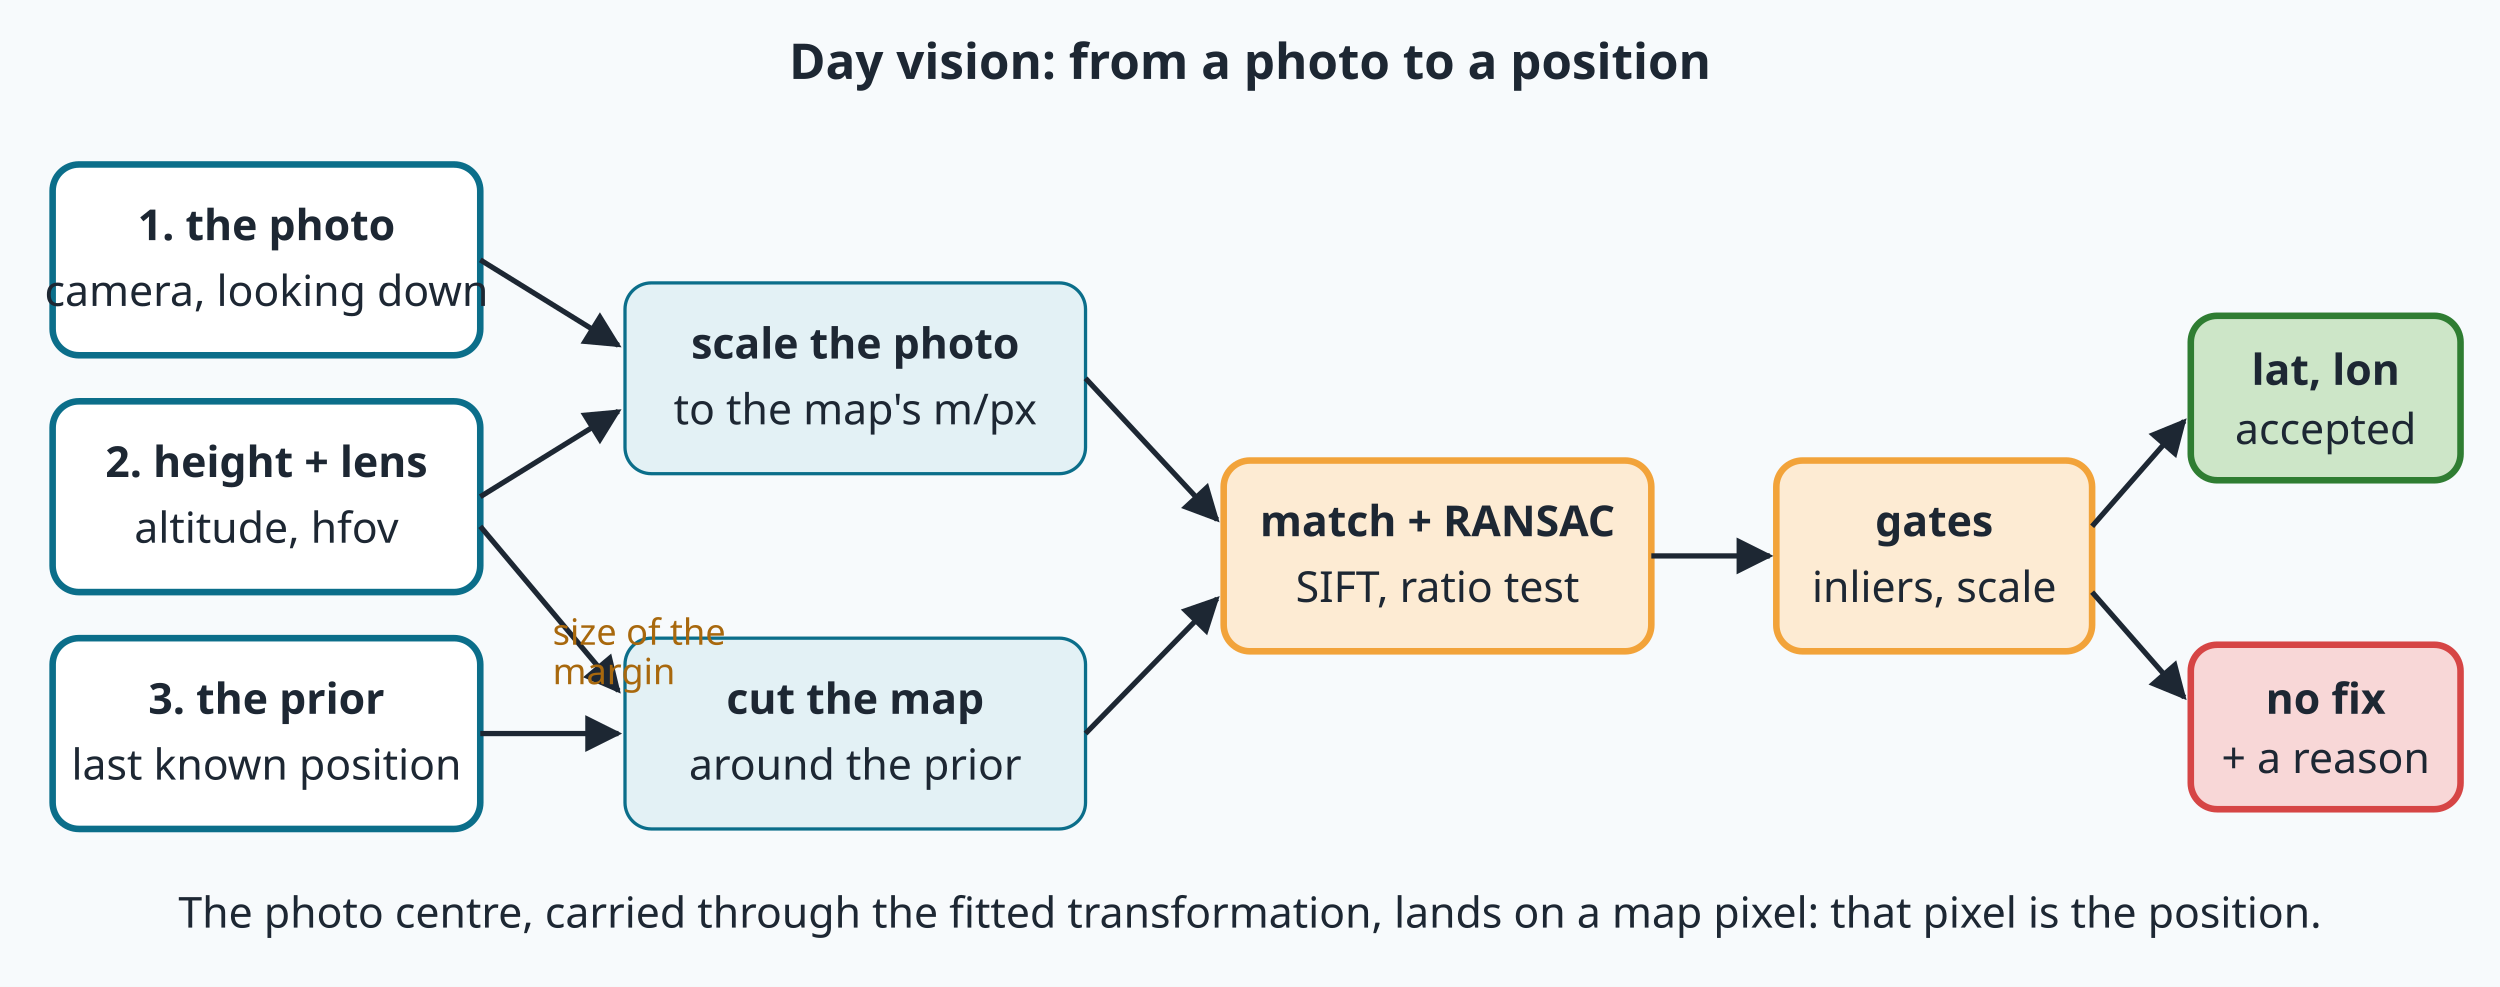
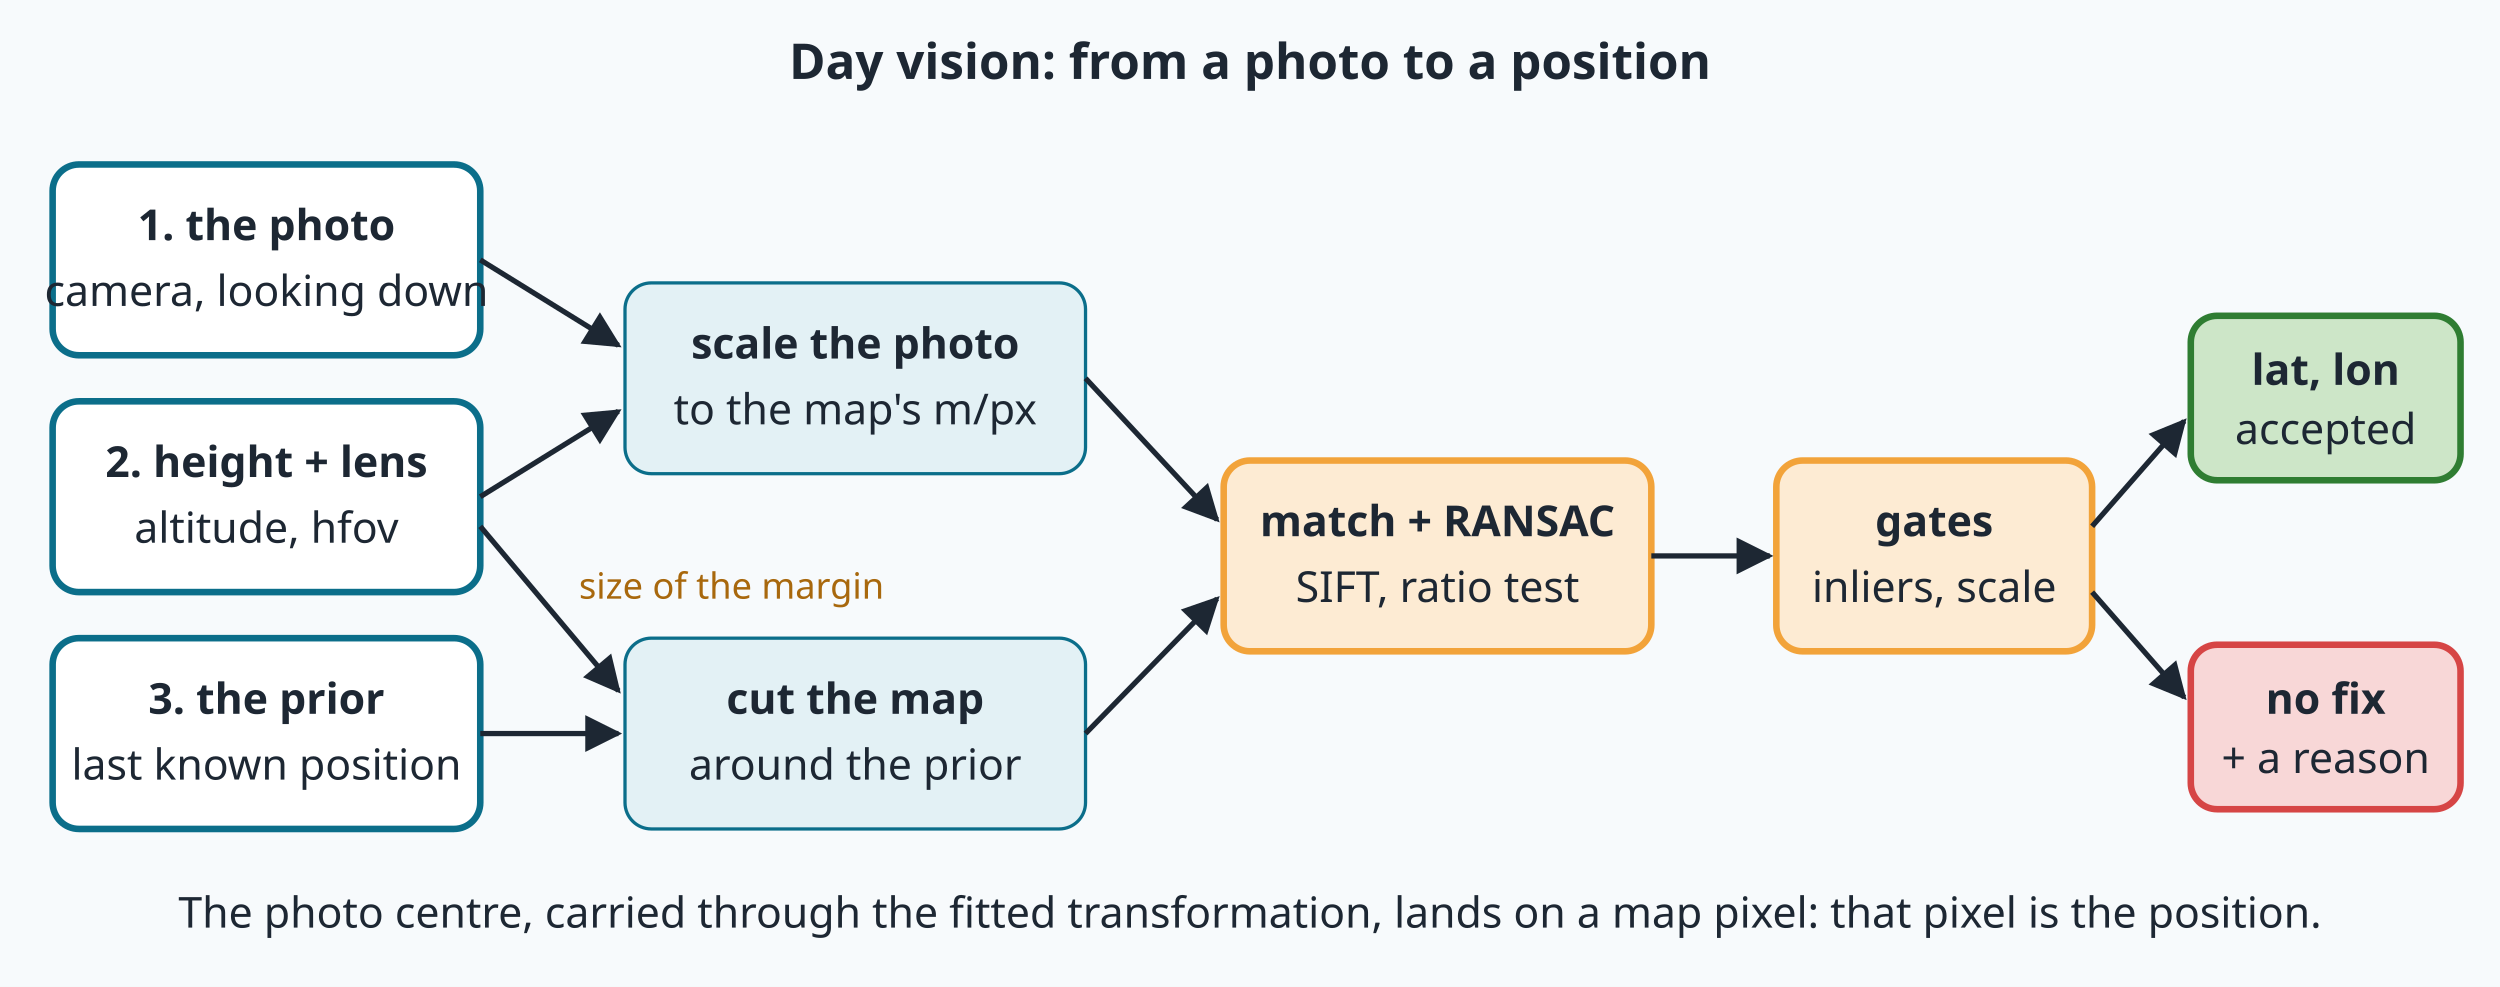
<svg xmlns="http://www.w3.org/2000/svg" viewBox="0 0 760 300" font-family="sans-serif" font-size="13">
  <rect width="760" height="300" fill="#f7fafc" />
  <defs>
    <marker id="ar" viewBox="0 0 10 10" refX="9" refY="5" markerWidth="7" markerHeight="7" orient="auto">
      <path d="M0 0 L10 5 L0 10 Z" fill="#1d2733" />
    </marker>
  </defs>
  <text x="380" y="24" text-anchor="middle" font-size="15" font-weight="bold" fill="#1d2733">Day vision: from a photo to a position</text>
  <g>
    <rect x="16" y="50" width="130" height="58" rx="8" fill="#ffffff" stroke="#0b6e8a" stroke-width="2" />
    <text x="81" y="73" text-anchor="middle" fill="#1d2733" font-weight="bold">1. the photo</text>
    <text x="81" y="93" text-anchor="middle" fill="#1d2733">camera, looking down</text>
    <rect x="16" y="122" width="130" height="58" rx="8" fill="#ffffff" stroke="#0b6e8a" stroke-width="2" />
    <text x="81" y="145" text-anchor="middle" fill="#1d2733" font-weight="bold">2. height + lens</text>
    <text x="81" y="165" text-anchor="middle" fill="#1d2733">altitude, hfov</text>
    <rect x="16" y="194" width="130" height="58" rx="8" fill="#ffffff" stroke="#0b6e8a" stroke-width="2" />
    <text x="81" y="217" text-anchor="middle" fill="#1d2733" font-weight="bold">3. the prior</text>
    <text x="81" y="237" text-anchor="middle" fill="#1d2733">last known position</text>
  </g>
  <rect x="190" y="86" width="140" height="58" rx="8" fill="#e3f1f5" stroke="#0b6e8a" />
  <text x="260" y="109" text-anchor="middle" fill="#1d2733" font-weight="bold">scale the photo</text>
  <text x="260" y="129" text-anchor="middle" fill="#1d2733">to the map's m/px</text>
  <rect x="190" y="194" width="140" height="58" rx="8" fill="#e3f1f5" stroke="#0b6e8a" />
  <text x="260" y="217" text-anchor="middle" fill="#1d2733" font-weight="bold">cut the map</text>
  <text x="260" y="237" text-anchor="middle" fill="#1d2733">around the prior</text>
  <rect x="372" y="140" width="130" height="58" rx="8" fill="#fdebd3" stroke="#f2a33a" stroke-width="2" />
  <text x="437" y="163" text-anchor="middle" fill="#1d2733" font-weight="bold">match + RANSAC</text>
  <text x="437" y="183" text-anchor="middle" fill="#1d2733">SIFT, ratio test</text>
  <rect x="540" y="140" width="96" height="58" rx="8" fill="#fdebd3" stroke="#f2a33a" stroke-width="2" />
  <text x="588" y="163" text-anchor="middle" fill="#1d2733" font-weight="bold">gates</text>
  <text x="588" y="183" text-anchor="middle" fill="#1d2733">inliers, scale</text>
  <rect x="666" y="96" width="82" height="50" rx="8" fill="#cde6c8" stroke="#2f7d32" stroke-width="2" />
  <text x="707" y="117" text-anchor="middle" fill="#1d2733" font-weight="bold">lat, lon</text>
  <text x="707" y="135" text-anchor="middle" fill="#1d2733">accepted</text>
  <rect x="666" y="196" width="82" height="50" rx="8" fill="#f8d7d7" stroke="#d64545" stroke-width="2" />
  <text x="707" y="217" text-anchor="middle" fill="#1d2733" font-weight="bold">no fix</text>
  <text x="707" y="235" text-anchor="middle" fill="#1d2733">+ a reason</text>
  <g stroke="#1d2733" stroke-width="1.6" fill="none" marker-end="url(#ar)">
    <line x1="146" y1="79" x2="188" y2="105" />
    <line x1="146" y1="151" x2="188" y2="125" />
    <line x1="146" y1="223" x2="188" y2="223" />
    <line x1="146" y1="160" x2="188" y2="210" />
    <line x1="330" y1="115" x2="370" y2="158" />
    <line x1="330" y1="223" x2="370" y2="182" />
    <line x1="502" y1="169" x2="538" y2="169" />
    <line x1="636" y1="160" x2="664" y2="128" />
    <line x1="636" y1="180" x2="664" y2="212" />
  </g>
-   <text x="168" y="196" fill="#a8680d" font-size="11">size of the</text>
-   <text x="168" y="208" fill="#a8680d" font-size="11">margin</text>
+   <text x="176" y="182" fill="#a8680d" font-size="11">size of the margin</text>
  <text x="380" y="282" text-anchor="middle" fill="#1d2733">The photo centre, carried through the fitted transformation, lands on a map pixel: that pixel is the position.</text>
</svg>
